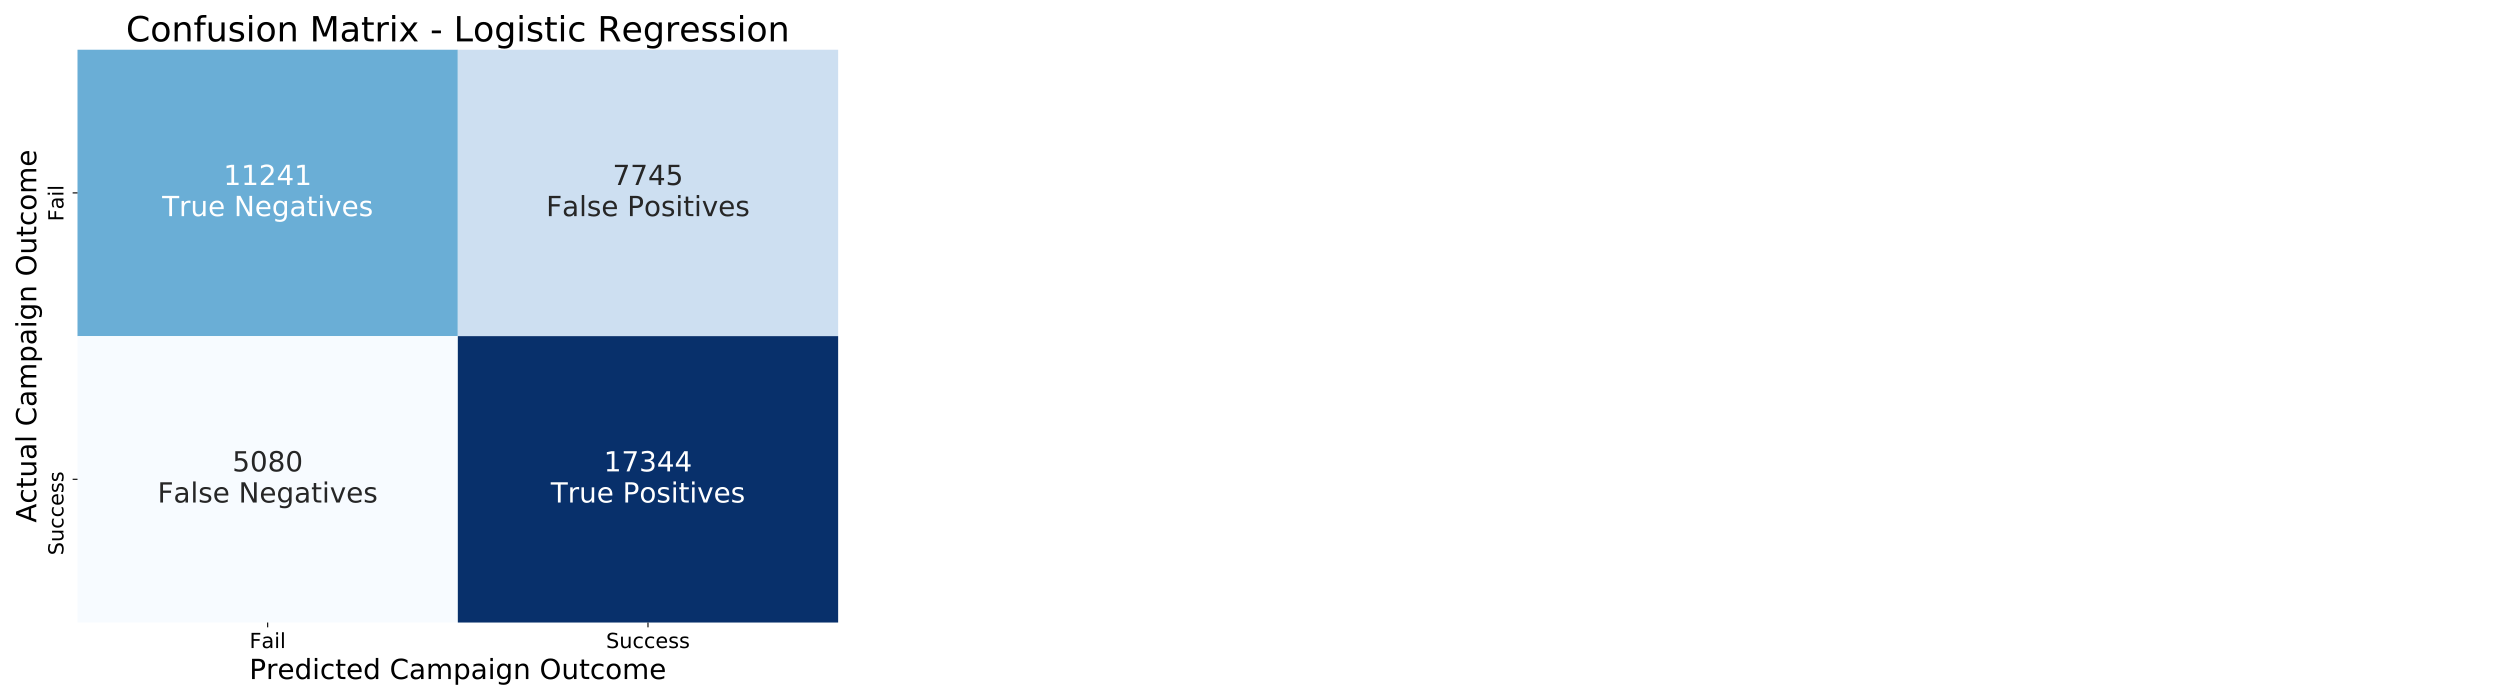
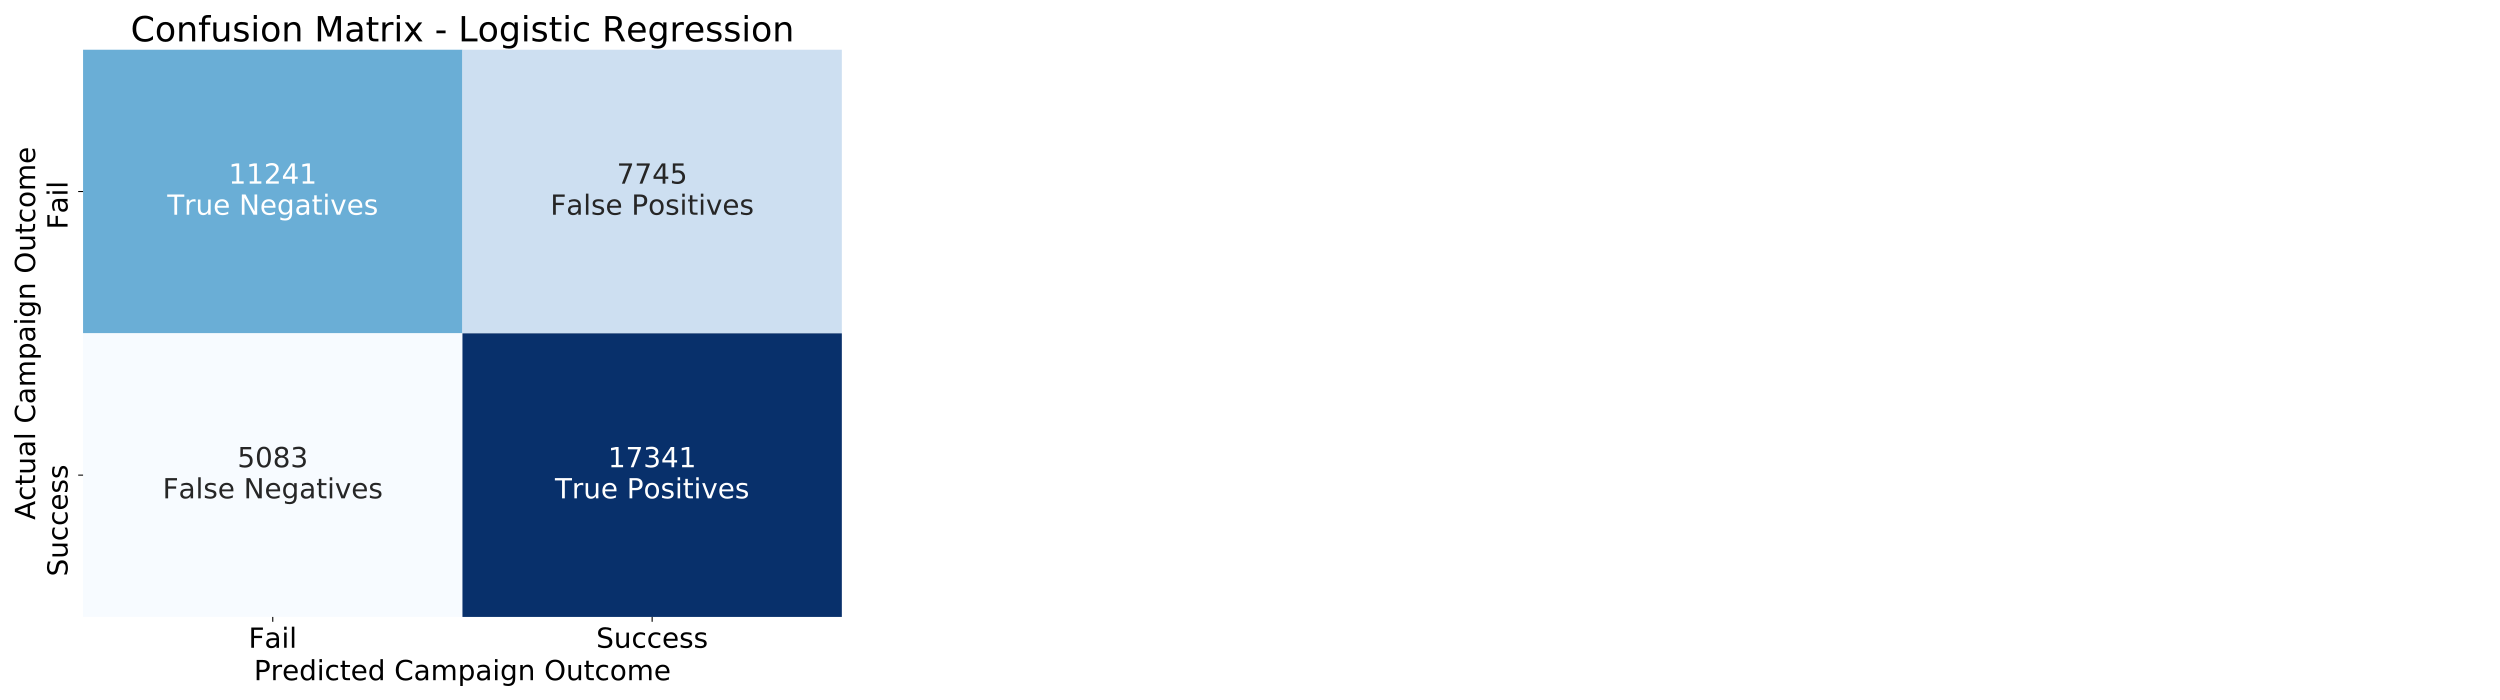
<svg xmlns="http://www.w3.org/2000/svg" xmlns:xlink="http://www.w3.org/1999/xlink" height="504pt" version="1.1" viewBox="0 0 1800 504" width="1800pt">
  <defs>
    <style type="text/css">
*{stroke-linecap:butt;stroke-linejoin:round;}
  </style>
  </defs>
  <g id="figure_1">
    <g id="patch_1">
      <path d="M 0 504  L 1800 504  L 1800 0  L 0 0  z " style="fill:#ffffff;" />
    </g>
    <g id="axes_1">
      <g id="patch_2">
-         <path d="M 55.8 448.2  L 603.462 448.2  L 603.462 35.8  L 55.8 35.8  z " style="fill:#ffffff;" />
+         <path d="M 59.8 444.2  L 606.128 444.2  L 606.128 35.8  L 59.8 35.8  z " style="fill:#ffffff;" />
      </g>
      <g id="QuadMesh_1">
-         <path clip-path="url(#paa4743d3a9)" d="M 55.8 35.8  L 329.631 35.8  L 329.631 242  L 55.8 242  L 55.8 35.8  " style="fill:#6aaed6;" />
-         <path clip-path="url(#paa4743d3a9)" d="M 329.631 35.8  L 603.462 35.8  L 603.462 242  L 329.631 242  L 329.631 35.8  " style="fill:#cddff1;" />
-         <path clip-path="url(#paa4743d3a9)" d="M 55.8 242  L 329.631 242  L 329.631 448.2  L 55.8 448.2  L 55.8 242  " style="fill:#f7fbff;" />
-         <path clip-path="url(#paa4743d3a9)" d="M 329.631 242  L 603.462 242  L 603.462 448.2  L 329.631 448.2  L 329.631 242  " style="fill:#08306b;" />
+         <path clip-path="url(#p03bdc6fda9)" d="M 59.8 35.8  L 332.964 35.8  L 332.964 240  L 59.8 240  L 59.8 35.8  " style="fill:#6aaed6;" />
+         <path clip-path="url(#p03bdc6fda9)" d="M 332.964 35.8  L 606.128 35.8  L 606.128 240  L 332.964 240  L 332.964 35.8  " style="fill:#cddff1;" />
+         <path clip-path="url(#p03bdc6fda9)" d="M 59.8 240  L 332.964 240  L 332.964 444.2  L 59.8 444.2  L 59.8 240  " style="fill:#f7fbff;" />
+         <path clip-path="url(#p03bdc6fda9)" d="M 332.964 240  L 606.128 240  L 606.128 444.2  L 332.964 444.2  L 332.964 240  " style="fill:#08306b;" />
      </g>
      <g id="matplotlib.axis_1">
        <g id="xtick_1">
          <g id="line2d_1">
            <defs>
-               <path d="M 0 0  L 0 3.5  " id="m7e8630fb32" style="stroke:#000000;stroke-width:0.8;" />
+               <path d="M 0 0  L 0 3.5  " id="mb98be9a6f4" style="stroke:#000000;stroke-width:0.8;" />
            </defs>
            <g>
-               <use style="stroke:#000000;stroke-width:0.8;" x="192.715" xlink:href="#m7e8630fb32" y="448.2" />
+               <use style="stroke:#000000;stroke-width:0.8;" x="196.382" xlink:href="#mb98be9a6f4" y="444.2" />
            </g>
          </g>
          <g id="text_1">
            <defs>
              <path d="M 9.812 72.906  L 51.703 72.906  L 51.703 64.594  L 19.672 64.594  L 19.672 43.109  L 48.578 43.109  L 48.578 34.812  L 19.672 34.812  L 19.672 0  L 9.812 0  z " id="DejaVuSans-70" />
              <path d="M 34.281 27.484  Q 23.391 27.484 19.188 25  Q 14.984 22.516 14.984 16.5  Q 14.984 11.719 18.141 8.906  Q 21.297 6.109 26.703 6.109  Q 34.188 6.109 38.703 11.406  Q 43.219 16.703 43.219 25.484  L 43.219 27.484  z M 52.203 31.203  L 52.203 0  L 43.219 0  L 43.219 8.297  Q 40.141 3.328 35.547 0.953  Q 30.953 -1.422 24.312 -1.422  Q 15.922 -1.422 10.953 3.297  Q 6 8.016 6 15.922  Q 6 25.141 12.172 29.828  Q 18.359 34.516 30.609 34.516  L 43.219 34.516  L 43.219 35.406  Q 43.219 41.609 39.141 45  Q 35.062 48.391 27.688 48.391  Q 23 48.391 18.547 47.266  Q 14.109 46.141 10.016 43.891  L 10.016 52.203  Q 14.938 54.109 19.578 55.047  Q 24.219 56 28.609 56  Q 40.484 56 46.344 49.844  Q 52.203 43.703 52.203 31.203  z " id="DejaVuSans-97" />
              <path d="M 9.422 54.688  L 18.406 54.688  L 18.406 0  L 9.422 0  z M 9.422 75.984  L 18.406 75.984  L 18.406 64.594  L 9.422 64.594  z " id="DejaVuSans-105" />
              <path d="M 9.422 75.984  L 18.406 75.984  L 18.406 0  L 9.422 0  z " id="DejaVuSans-108" />
            </defs>
-             <g transform="translate(179.649 466.5977)scale(0.15 -0.15)">
+             <g transform="translate(178.9602 466.3969)scale(0.2 -0.2)">
              <use xlink:href="#DejaVuSans-70" />
              <use x="57.379" xlink:href="#DejaVuSans-97" />
              <use x="118.658" xlink:href="#DejaVuSans-105" />
              <use x="146.441" xlink:href="#DejaVuSans-108" />
            </g>
          </g>
        </g>
        <g id="xtick_2">
          <g id="line2d_2">
            <g>
-               <use style="stroke:#000000;stroke-width:0.8;" x="466.546" xlink:href="#m7e8630fb32" y="448.2" />
+               <use style="stroke:#000000;stroke-width:0.8;" x="469.546" xlink:href="#mb98be9a6f4" y="444.2" />
            </g>
          </g>
          <g id="text_2">
            <defs>
              <path d="M 53.516 70.516  L 53.516 60.891  Q 47.906 63.578 42.922 64.891  Q 37.938 66.219 33.297 66.219  Q 25.25 66.219 20.875 63.094  Q 16.5 59.969 16.5 54.203  Q 16.5 49.359 19.406 46.891  Q 22.312 44.438 30.422 42.922  L 36.375 41.703  Q 47.406 39.594 52.656 34.297  Q 57.906 29 57.906 20.125  Q 57.906 9.516 50.797 4.047  Q 43.703 -1.422 29.984 -1.422  Q 24.812 -1.422 18.969 -0.25  Q 13.141 0.922 6.891 3.219  L 6.891 13.375  Q 12.891 10.016 18.656 8.297  Q 24.422 6.594 29.984 6.594  Q 38.422 6.594 43.016 9.906  Q 47.609 13.234 47.609 19.391  Q 47.609 24.75 44.312 27.781  Q 41.016 30.812 33.5 32.328  L 27.484 33.5  Q 16.453 35.688 11.516 40.375  Q 6.594 45.062 6.594 53.422  Q 6.594 63.094 13.406 68.656  Q 20.219 74.219 32.172 74.219  Q 37.312 74.219 42.625 73.281  Q 47.953 72.359 53.516 70.516  z " id="DejaVuSans-83" />
              <path d="M 8.5 21.578  L 8.5 54.688  L 17.484 54.688  L 17.484 21.922  Q 17.484 14.156 20.5 10.266  Q 23.531 6.391 29.594 6.391  Q 36.859 6.391 41.078 11.031  Q 45.312 15.672 45.312 23.688  L 45.312 54.688  L 54.297 54.688  L 54.297 0  L 45.312 0  L 45.312 8.406  Q 42.047 3.422 37.719 1  Q 33.406 -1.422 27.688 -1.422  Q 18.266 -1.422 13.375 4.438  Q 8.5 10.297 8.5 21.578  z M 31.109 56  z " id="DejaVuSans-117" />
              <path d="M 48.781 52.594  L 48.781 44.188  Q 44.969 46.297 41.141 47.344  Q 37.312 48.391 33.406 48.391  Q 24.656 48.391 19.812 42.844  Q 14.984 37.312 14.984 27.297  Q 14.984 17.281 19.812 11.734  Q 24.656 6.203 33.406 6.203  Q 37.312 6.203 41.141 7.25  Q 44.969 8.297 48.781 10.406  L 48.781 2.094  Q 45.016 0.344 40.984 -0.531  Q 36.969 -1.422 32.422 -1.422  Q 20.062 -1.422 12.781 6.344  Q 5.516 14.109 5.516 27.297  Q 5.516 40.672 12.859 48.328  Q 20.219 56 33.016 56  Q 37.156 56 41.109 55.141  Q 45.062 54.297 48.781 52.594  z " id="DejaVuSans-99" />
              <path d="M 56.203 29.594  L 56.203 25.203  L 14.891 25.203  Q 15.484 15.922 20.484 11.062  Q 25.484 6.203 34.422 6.203  Q 39.594 6.203 44.453 7.469  Q 49.312 8.734 54.109 11.281  L 54.109 2.781  Q 49.266 0.734 44.188 -0.344  Q 39.109 -1.422 33.891 -1.422  Q 20.797 -1.422 13.156 6.188  Q 5.516 13.812 5.516 26.812  Q 5.516 40.234 12.766 48.109  Q 20.016 56 32.328 56  Q 43.359 56 49.781 48.891  Q 56.203 41.797 56.203 29.594  z M 47.219 32.234  Q 47.125 39.594 43.094 43.984  Q 39.062 48.391 32.422 48.391  Q 24.906 48.391 20.391 44.141  Q 15.875 39.891 15.188 32.172  z " id="DejaVuSans-101" />
              <path d="M 44.281 53.078  L 44.281 44.578  Q 40.484 46.531 36.375 47.5  Q 32.281 48.484 27.875 48.484  Q 21.188 48.484 17.844 46.438  Q 14.5 44.391 14.5 40.281  Q 14.5 37.156 16.891 35.375  Q 19.281 33.594 26.516 31.984  L 29.594 31.297  Q 39.156 29.25 43.188 25.516  Q 47.219 21.781 47.219 15.094  Q 47.219 7.469 41.188 3.016  Q 35.156 -1.422 24.609 -1.422  Q 20.219 -1.422 15.453 -0.562  Q 10.688 0.297 5.422 2  L 5.422 11.281  Q 10.406 8.688 15.234 7.391  Q 20.062 6.109 24.812 6.109  Q 31.156 6.109 34.562 8.281  Q 37.984 10.453 37.984 14.406  Q 37.984 18.062 35.516 20.016  Q 33.062 21.969 24.703 23.781  L 21.578 24.516  Q 13.234 26.266 9.516 29.906  Q 5.812 33.547 5.812 39.891  Q 5.812 47.609 11.281 51.797  Q 16.75 56 26.812 56  Q 31.781 56 36.172 55.266  Q 40.578 54.547 44.281 53.078  z " id="DejaVuSans-115" />
            </defs>
-             <g transform="translate(436.3552 466.5977)scale(0.15 -0.15)">
+             <g transform="translate(429.2915 466.3969)scale(0.2 -0.2)">
              <use xlink:href="#DejaVuSans-83" />
              <use x="63.477" xlink:href="#DejaVuSans-117" />
              <use x="126.855" xlink:href="#DejaVuSans-99" />
              <use x="181.836" xlink:href="#DejaVuSans-99" />
              <use x="236.816" xlink:href="#DejaVuSans-101" />
              <use x="298.34" xlink:href="#DejaVuSans-115" />
              <use x="350.439" xlink:href="#DejaVuSans-115" />
            </g>
          </g>
        </g>
        <g id="text_3">
          <defs>
            <path d="M 19.672 64.797  L 19.672 37.406  L 32.078 37.406  Q 38.969 37.406 42.719 40.969  Q 46.484 44.531 46.484 51.125  Q 46.484 57.672 42.719 61.234  Q 38.969 64.797 32.078 64.797  z M 9.812 72.906  L 32.078 72.906  Q 44.344 72.906 50.609 67.359  Q 56.891 61.812 56.891 51.125  Q 56.891 40.328 50.609 34.812  Q 44.344 29.297 32.078 29.297  L 19.672 29.297  L 19.672 0  L 9.812 0  z " id="DejaVuSans-80" />
            <path d="M 41.109 46.297  Q 39.594 47.172 37.812 47.578  Q 36.031 48 33.891 48  Q 26.266 48 22.188 43.047  Q 18.109 38.094 18.109 28.812  L 18.109 0  L 9.078 0  L 9.078 54.688  L 18.109 54.688  L 18.109 46.188  Q 20.953 51.172 25.484 53.578  Q 30.031 56 36.531 56  Q 37.453 56 38.578 55.875  Q 39.703 55.766 41.062 55.516  z " id="DejaVuSans-114" />
            <path d="M 45.406 46.391  L 45.406 75.984  L 54.391 75.984  L 54.391 0  L 45.406 0  L 45.406 8.203  Q 42.578 3.328 38.25 0.953  Q 33.938 -1.422 27.875 -1.422  Q 17.969 -1.422 11.734 6.484  Q 5.516 14.406 5.516 27.297  Q 5.516 40.188 11.734 48.094  Q 17.969 56 27.875 56  Q 33.938 56 38.25 53.625  Q 42.578 51.266 45.406 46.391  z M 14.797 27.297  Q 14.797 17.391 18.875 11.75  Q 22.953 6.109 30.078 6.109  Q 37.203 6.109 41.297 11.75  Q 45.406 17.391 45.406 27.297  Q 45.406 37.203 41.297 42.844  Q 37.203 48.484 30.078 48.484  Q 22.953 48.484 18.875 42.844  Q 14.797 37.203 14.797 27.297  z " id="DejaVuSans-100" />
            <path d="M 18.312 70.219  L 18.312 54.688  L 36.812 54.688  L 36.812 47.703  L 18.312 47.703  L 18.312 18.016  Q 18.312 11.328 20.141 9.422  Q 21.969 7.516 27.594 7.516  L 36.812 7.516  L 36.812 0  L 27.594 0  Q 17.188 0 13.234 3.875  Q 9.281 7.766 9.281 18.016  L 9.281 47.703  L 2.688 47.703  L 2.688 54.688  L 9.281 54.688  L 9.281 70.219  z " id="DejaVuSans-116" />
            <path id="DejaVuSans-32" />
            <path d="M 64.406 67.281  L 64.406 56.891  Q 59.422 61.531 53.781 63.812  Q 48.141 66.109 41.797 66.109  Q 29.297 66.109 22.656 58.469  Q 16.016 50.828 16.016 36.375  Q 16.016 21.969 22.656 14.328  Q 29.297 6.688 41.797 6.688  Q 48.141 6.688 53.781 8.984  Q 59.422 11.281 64.406 15.922  L 64.406 5.609  Q 59.234 2.094 53.438 0.328  Q 47.656 -1.422 41.219 -1.422  Q 24.656 -1.422 15.125 8.703  Q 5.609 18.844 5.609 36.375  Q 5.609 53.953 15.125 64.078  Q 24.656 74.219 41.219 74.219  Q 47.75 74.219 53.531 72.484  Q 59.328 70.75 64.406 67.281  z " id="DejaVuSans-67" />
            <path d="M 52 44.188  Q 55.375 50.25 60.062 53.125  Q 64.75 56 71.094 56  Q 79.641 56 84.281 50.016  Q 88.922 44.047 88.922 33.016  L 88.922 0  L 79.891 0  L 79.891 32.719  Q 79.891 40.578 77.094 44.375  Q 74.312 48.188 68.609 48.188  Q 61.625 48.188 57.562 43.547  Q 53.516 38.922 53.516 30.906  L 53.516 0  L 44.484 0  L 44.484 32.719  Q 44.484 40.625 41.703 44.406  Q 38.922 48.188 33.109 48.188  Q 26.219 48.188 22.156 43.531  Q 18.109 38.875 18.109 30.906  L 18.109 0  L 9.078 0  L 9.078 54.688  L 18.109 54.688  L 18.109 46.188  Q 21.188 51.219 25.484 53.609  Q 29.781 56 35.688 56  Q 41.656 56 45.828 52.969  Q 50 49.953 52 44.188  z " id="DejaVuSans-109" />
            <path d="M 18.109 8.203  L 18.109 -20.797  L 9.078 -20.797  L 9.078 54.688  L 18.109 54.688  L 18.109 46.391  Q 20.953 51.266 25.266 53.625  Q 29.594 56 35.594 56  Q 45.562 56 51.781 48.094  Q 58.016 40.188 58.016 27.297  Q 58.016 14.406 51.781 6.484  Q 45.562 -1.422 35.594 -1.422  Q 29.594 -1.422 25.266 0.953  Q 20.953 3.328 18.109 8.203  z M 48.688 27.297  Q 48.688 37.203 44.609 42.844  Q 40.531 48.484 33.406 48.484  Q 26.266 48.484 22.188 42.844  Q 18.109 37.203 18.109 27.297  Q 18.109 17.391 22.188 11.75  Q 26.266 6.109 33.406 6.109  Q 40.531 6.109 44.609 11.75  Q 48.688 17.391 48.688 27.297  z " id="DejaVuSans-112" />
            <path d="M 45.406 27.984  Q 45.406 37.75 41.375 43.109  Q 37.359 48.484 30.078 48.484  Q 22.859 48.484 18.828 43.109  Q 14.797 37.75 14.797 27.984  Q 14.797 18.266 18.828 12.891  Q 22.859 7.516 30.078 7.516  Q 37.359 7.516 41.375 12.891  Q 45.406 18.266 45.406 27.984  z M 54.391 6.781  Q 54.391 -7.172 48.188 -13.984  Q 42 -20.797 29.203 -20.797  Q 24.469 -20.797 20.266 -20.094  Q 16.062 -19.391 12.109 -17.922  L 12.109 -9.188  Q 16.062 -11.328 19.922 -12.344  Q 23.781 -13.375 27.781 -13.375  Q 36.625 -13.375 41.016 -8.766  Q 45.406 -4.156 45.406 5.172  L 45.406 9.625  Q 42.625 4.781 38.281 2.391  Q 33.938 0 27.875 0  Q 17.828 0 11.672 7.656  Q 5.516 15.328 5.516 27.984  Q 5.516 40.672 11.672 48.328  Q 17.828 56 27.875 56  Q 33.938 56 38.281 53.609  Q 42.625 51.219 45.406 46.391  L 45.406 54.688  L 54.391 54.688  z " id="DejaVuSans-103" />
            <path d="M 54.891 33.016  L 54.891 0  L 45.906 0  L 45.906 32.719  Q 45.906 40.484 42.875 44.328  Q 39.844 48.188 33.797 48.188  Q 26.516 48.188 22.312 43.547  Q 18.109 38.922 18.109 30.906  L 18.109 0  L 9.078 0  L 9.078 54.688  L 18.109 54.688  L 18.109 46.188  Q 21.344 51.125 25.703 53.562  Q 30.078 56 35.797 56  Q 45.219 56 50.047 50.172  Q 54.891 44.344 54.891 33.016  z " id="DejaVuSans-110" />
            <path d="M 39.406 66.219  Q 28.656 66.219 22.328 58.203  Q 16.016 50.203 16.016 36.375  Q 16.016 22.609 22.328 14.594  Q 28.656 6.594 39.406 6.594  Q 50.141 6.594 56.422 14.594  Q 62.703 22.609 62.703 36.375  Q 62.703 50.203 56.422 58.203  Q 50.141 66.219 39.406 66.219  z M 39.406 74.219  Q 54.734 74.219 63.906 63.938  Q 73.094 53.656 73.094 36.375  Q 73.094 19.141 63.906 8.859  Q 54.734 -1.422 39.406 -1.422  Q 24.031 -1.422 14.812 8.828  Q 5.609 19.094 5.609 36.375  Q 5.609 53.656 14.812 63.938  Q 24.031 74.219 39.406 74.219  z " id="DejaVuSans-79" />
            <path d="M 30.609 48.391  Q 23.391 48.391 19.188 42.75  Q 14.984 37.109 14.984 27.297  Q 14.984 17.484 19.156 11.844  Q 23.344 6.203 30.609 6.203  Q 37.797 6.203 41.984 11.859  Q 46.188 17.531 46.188 27.297  Q 46.188 37.016 41.984 42.703  Q 37.797 48.391 30.609 48.391  z M 30.609 56  Q 42.328 56 49.016 48.375  Q 55.719 40.766 55.719 27.297  Q 55.719 13.875 49.016 6.219  Q 42.328 -1.422 30.609 -1.422  Q 18.844 -1.422 12.172 6.219  Q 5.516 13.875 5.516 27.297  Q 5.516 40.766 12.172 48.375  Q 18.844 56 30.609 56  z " id="DejaVuSans-111" />
          </defs>
-           <g transform="translate(179.5058 488.9141)scale(0.2 -0.2)">
+           <g transform="translate(182.8391 489.7531)scale(0.2 -0.2)">
            <use xlink:href="#DejaVuSans-80" />
            <use x="60.287" xlink:href="#DejaVuSans-114" />
            <use x="101.369" xlink:href="#DejaVuSans-101" />
            <use x="162.893" xlink:href="#DejaVuSans-100" />
            <use x="226.369" xlink:href="#DejaVuSans-105" />
            <use x="254.152" xlink:href="#DejaVuSans-99" />
            <use x="309.133" xlink:href="#DejaVuSans-116" />
            <use x="348.342" xlink:href="#DejaVuSans-101" />
            <use x="409.865" xlink:href="#DejaVuSans-100" />
            <use x="473.342" xlink:href="#DejaVuSans-32" />
            <use x="505.129" xlink:href="#DejaVuSans-67" />
            <use x="574.953" xlink:href="#DejaVuSans-97" />
            <use x="636.232" xlink:href="#DejaVuSans-109" />
            <use x="733.645" xlink:href="#DejaVuSans-112" />
            <use x="797.121" xlink:href="#DejaVuSans-97" />
            <use x="858.4" xlink:href="#DejaVuSans-105" />
            <use x="886.184" xlink:href="#DejaVuSans-103" />
            <use x="949.66" xlink:href="#DejaVuSans-110" />
            <use x="1013.039" xlink:href="#DejaVuSans-32" />
            <use x="1044.826" xlink:href="#DejaVuSans-79" />
            <use x="1123.537" xlink:href="#DejaVuSans-117" />
            <use x="1186.916" xlink:href="#DejaVuSans-116" />
            <use x="1226.125" xlink:href="#DejaVuSans-99" />
            <use x="1281.105" xlink:href="#DejaVuSans-111" />
            <use x="1342.287" xlink:href="#DejaVuSans-109" />
            <use x="1439.699" xlink:href="#DejaVuSans-101" />
          </g>
        </g>
      </g>
      <g id="matplotlib.axis_2">
        <g id="ytick_1">
          <g id="line2d_3">
            <defs>
-               <path d="M 0 0  L -3.5 0  " id="m75cf25db77" style="stroke:#000000;stroke-width:0.8;" />
+               <path d="M 0 0  L -3.5 0  " id="m1fb642251b" style="stroke:#000000;stroke-width:0.8;" />
            </defs>
            <g>
-               <use style="stroke:#000000;stroke-width:0.8;" x="55.8" xlink:href="#m75cf25db77" y="138.9" />
+               <use style="stroke:#000000;stroke-width:0.8;" x="59.8" xlink:href="#m1fb642251b" y="137.9" />
            </g>
          </g>
          <g id="text_4">
-             <g transform="translate(45.68047 159.334)rotate(-90)scale(0.15 -0.15)">
+             <g transform="translate(48.64062 165.1453)rotate(-90)scale(0.2 -0.2)">
              <use xlink:href="#DejaVuSans-70" />
              <use x="57.379" xlink:href="#DejaVuSans-97" />
              <use x="118.658" xlink:href="#DejaVuSans-105" />
              <use x="146.441" xlink:href="#DejaVuSans-108" />
            </g>
          </g>
        </g>
        <g id="ytick_2">
          <g id="line2d_4">
            <g>
-               <use style="stroke:#000000;stroke-width:0.8;" x="55.8" xlink:href="#m75cf25db77" y="345.1" />
+               <use style="stroke:#000000;stroke-width:0.8;" x="59.8" xlink:href="#m1fb642251b" y="342.1" />
            </g>
          </g>
          <g id="text_5">
-             <g transform="translate(45.68047 399.7832)rotate(-90)scale(0.15 -0.15)">
+             <g transform="translate(48.64062 415.0109)rotate(-90)scale(0.2 -0.2)">
              <use xlink:href="#DejaVuSans-83" />
              <use x="63.477" xlink:href="#DejaVuSans-117" />
              <use x="126.855" xlink:href="#DejaVuSans-99" />
              <use x="181.836" xlink:href="#DejaVuSans-99" />
              <use x="236.816" xlink:href="#DejaVuSans-101" />
              <use x="298.34" xlink:href="#DejaVuSans-115" />
              <use x="350.439" xlink:href="#DejaVuSans-115" />
            </g>
          </g>
        </g>
        <g id="text_6">
          <defs>
            <path d="M 34.188 63.188  L 20.797 26.906  L 47.609 26.906  z M 28.609 72.906  L 39.797 72.906  L 67.578 0  L 57.328 0  L 50.688 18.703  L 17.828 18.703  L 11.188 0  L 0.781 0  z " id="DejaVuSans-65" />
          </defs>
-           <g transform="translate(26.12344 376.2906)rotate(-90)scale(0.2 -0.2)">
+           <g transform="translate(25.28438 374.2906)rotate(-90)scale(0.2 -0.2)">
            <use xlink:href="#DejaVuSans-65" />
            <use x="68.393" xlink:href="#DejaVuSans-99" />
            <use x="123.373" xlink:href="#DejaVuSans-116" />
            <use x="162.582" xlink:href="#DejaVuSans-117" />
            <use x="225.961" xlink:href="#DejaVuSans-97" />
            <use x="287.24" xlink:href="#DejaVuSans-108" />
            <use x="315.023" xlink:href="#DejaVuSans-32" />
            <use x="346.811" xlink:href="#DejaVuSans-67" />
            <use x="416.635" xlink:href="#DejaVuSans-97" />
            <use x="477.914" xlink:href="#DejaVuSans-109" />
            <use x="575.326" xlink:href="#DejaVuSans-112" />
            <use x="638.803" xlink:href="#DejaVuSans-97" />
            <use x="700.082" xlink:href="#DejaVuSans-105" />
            <use x="727.865" xlink:href="#DejaVuSans-103" />
            <use x="791.342" xlink:href="#DejaVuSans-110" />
            <use x="854.721" xlink:href="#DejaVuSans-32" />
            <use x="886.508" xlink:href="#DejaVuSans-79" />
            <use x="965.219" xlink:href="#DejaVuSans-117" />
            <use x="1028.598" xlink:href="#DejaVuSans-116" />
            <use x="1067.807" xlink:href="#DejaVuSans-99" />
            <use x="1122.787" xlink:href="#DejaVuSans-111" />
            <use x="1183.969" xlink:href="#DejaVuSans-109" />
            <use x="1281.381" xlink:href="#DejaVuSans-101" />
          </g>
        </g>
      </g>
      <g id="text_7">
        <defs>
          <path d="M 12.406 8.297  L 28.516 8.297  L 28.516 63.922  L 10.984 60.406  L 10.984 69.391  L 28.422 72.906  L 38.281 72.906  L 38.281 8.297  L 54.391 8.297  L 54.391 0  L 12.406 0  z " id="DejaVuSans-49" />
          <path d="M 19.188 8.297  L 53.609 8.297  L 53.609 0  L 7.328 0  L 7.328 8.297  Q 12.938 14.109 22.625 23.891  Q 32.328 33.688 34.812 36.531  Q 39.547 41.844 41.422 45.531  Q 43.312 49.219 43.312 52.781  Q 43.312 58.594 39.234 62.25  Q 35.156 65.922 28.609 65.922  Q 23.969 65.922 18.812 64.312  Q 13.672 62.703 7.812 59.422  L 7.812 69.391  Q 13.766 71.781 18.938 73  Q 24.125 74.219 28.422 74.219  Q 39.75 74.219 46.484 68.547  Q 53.219 62.891 53.219 53.422  Q 53.219 48.922 51.531 44.891  Q 49.859 40.875 45.406 35.406  Q 44.188 33.984 37.641 27.219  Q 31.109 20.453 19.188 8.297  z " id="DejaVuSans-50" />
          <path d="M 37.797 64.312  L 12.891 25.391  L 37.797 25.391  z M 35.203 72.906  L 47.609 72.906  L 47.609 25.391  L 58.016 25.391  L 58.016 17.188  L 47.609 17.188  L 47.609 0  L 37.797 0  L 37.797 17.188  L 4.891 17.188  L 4.891 26.703  z " id="DejaVuSans-52" />
        </defs>
-         <g style="fill:#ffffff;" transform="translate(160.9029 133.2209)scale(0.2 -0.2)">
+         <g style="fill:#ffffff;" transform="translate(164.5696 132.2209)scale(0.2 -0.2)">
          <use xlink:href="#DejaVuSans-49" />
          <use x="63.623" xlink:href="#DejaVuSans-49" />
          <use x="127.246" xlink:href="#DejaVuSans-50" />
          <use x="190.869" xlink:href="#DejaVuSans-52" />
          <use x="254.492" xlink:href="#DejaVuSans-49" />
        </g>
        <defs>
          <path d="M -0.297 72.906  L 61.375 72.906  L 61.375 64.594  L 35.5 64.594  L 35.5 0  L 25.594 0  L 25.594 64.594  L -0.297 64.594  z " id="DejaVuSans-84" />
          <path d="M 9.812 72.906  L 23.094 72.906  L 55.422 11.922  L 55.422 72.906  L 64.984 72.906  L 64.984 0  L 51.703 0  L 19.391 60.984  L 19.391 0  L 9.812 0  z " id="DejaVuSans-78" />
          <path d="M 2.984 54.688  L 12.5 54.688  L 29.594 8.797  L 46.688 54.688  L 56.203 54.688  L 35.688 0  L 23.484 0  z " id="DejaVuSans-118" />
        </defs>
-         <g style="fill:#ffffff;" transform="translate(116.7591 155.6166)scale(0.2 -0.2)">
+         <g style="fill:#ffffff;" transform="translate(120.4258 154.6166)scale(0.2 -0.2)">
          <use xlink:href="#DejaVuSans-84" />
          <use x="60.865" xlink:href="#DejaVuSans-114" />
          <use x="101.979" xlink:href="#DejaVuSans-117" />
          <use x="165.357" xlink:href="#DejaVuSans-101" />
          <use x="226.881" xlink:href="#DejaVuSans-32" />
          <use x="258.668" xlink:href="#DejaVuSans-78" />
          <use x="333.473" xlink:href="#DejaVuSans-101" />
          <use x="394.996" xlink:href="#DejaVuSans-103" />
          <use x="458.473" xlink:href="#DejaVuSans-97" />
          <use x="519.752" xlink:href="#DejaVuSans-116" />
          <use x="558.961" xlink:href="#DejaVuSans-105" />
          <use x="586.744" xlink:href="#DejaVuSans-118" />
          <use x="645.924" xlink:href="#DejaVuSans-101" />
          <use x="707.447" xlink:href="#DejaVuSans-115" />
        </g>
      </g>
      <g id="text_8">
        <defs>
          <path d="M 8.203 72.906  L 55.078 72.906  L 55.078 68.703  L 28.609 0  L 18.312 0  L 43.219 64.594  L 8.203 64.594  z " id="DejaVuSans-55" />
          <path d="M 10.797 72.906  L 49.516 72.906  L 49.516 64.594  L 19.828 64.594  L 19.828 46.734  Q 21.969 47.469 24.109 47.828  Q 26.266 48.188 28.422 48.188  Q 40.625 48.188 47.75 41.5  Q 54.891 34.812 54.891 23.391  Q 54.891 11.625 47.562 5.094  Q 40.234 -1.422 26.906 -1.422  Q 22.312 -1.422 17.547 -0.641  Q 12.797 0.141 7.719 1.703  L 7.719 11.625  Q 12.109 9.234 16.797 8.062  Q 21.484 6.891 26.703 6.891  Q 35.156 6.891 40.078 11.328  Q 45.016 15.766 45.016 23.391  Q 45.016 31 40.078 35.438  Q 35.156 39.891 26.703 39.891  Q 22.75 39.891 18.812 39.016  Q 14.891 38.141 10.797 36.281  z " id="DejaVuSans-53" />
        </defs>
-         <g style="fill:#262626;" transform="translate(441.0962 133.2209)scale(0.2 -0.2)">
+         <g style="fill:#262626;" transform="translate(444.0962 132.2209)scale(0.2 -0.2)">
          <use xlink:href="#DejaVuSans-55" />
          <use x="63.623" xlink:href="#DejaVuSans-55" />
          <use x="127.246" xlink:href="#DejaVuSans-52" />
          <use x="190.869" xlink:href="#DejaVuSans-53" />
        </g>
-         <g style="fill:#262626;" transform="translate(393.2509 155.6166)scale(0.2 -0.2)">
+         <g style="fill:#262626;" transform="translate(396.2509 154.6166)scale(0.2 -0.2)">
          <use xlink:href="#DejaVuSans-70" />
          <use x="57.379" xlink:href="#DejaVuSans-97" />
          <use x="118.658" xlink:href="#DejaVuSans-108" />
          <use x="146.441" xlink:href="#DejaVuSans-115" />
          <use x="198.541" xlink:href="#DejaVuSans-101" />
          <use x="260.064" xlink:href="#DejaVuSans-32" />
          <use x="291.852" xlink:href="#DejaVuSans-80" />
          <use x="352.107" xlink:href="#DejaVuSans-111" />
          <use x="413.289" xlink:href="#DejaVuSans-115" />
          <use x="465.389" xlink:href="#DejaVuSans-105" />
          <use x="493.172" xlink:href="#DejaVuSans-116" />
          <use x="532.381" xlink:href="#DejaVuSans-105" />
          <use x="560.164" xlink:href="#DejaVuSans-118" />
          <use x="619.344" xlink:href="#DejaVuSans-101" />
          <use x="680.867" xlink:href="#DejaVuSans-115" />
        </g>
      </g>
      <g id="text_9">
        <defs>
          <path d="M 31.781 66.406  Q 24.172 66.406 20.328 58.906  Q 16.5 51.422 16.5 36.375  Q 16.5 21.391 20.328 13.891  Q 24.172 6.391 31.781 6.391  Q 39.453 6.391 43.281 13.891  Q 47.125 21.391 47.125 36.375  Q 47.125 51.422 43.281 58.906  Q 39.453 66.406 31.781 66.406  z M 31.781 74.219  Q 44.047 74.219 50.516 64.516  Q 56.984 54.828 56.984 36.375  Q 56.984 17.969 50.516 8.266  Q 44.047 -1.422 31.781 -1.422  Q 19.531 -1.422 13.062 8.266  Q 6.594 17.969 6.594 36.375  Q 6.594 54.828 13.062 64.516  Q 19.531 74.219 31.781 74.219  z " id="DejaVuSans-48" />
          <path d="M 31.781 34.625  Q 24.75 34.625 20.719 30.859  Q 16.703 27.094 16.703 20.516  Q 16.703 13.922 20.719 10.156  Q 24.75 6.391 31.781 6.391  Q 38.812 6.391 42.859 10.172  Q 46.922 13.969 46.922 20.516  Q 46.922 27.094 42.891 30.859  Q 38.875 34.625 31.781 34.625  z M 21.922 38.812  Q 15.578 40.375 12.031 44.719  Q 8.5 49.078 8.5 55.328  Q 8.5 64.062 14.719 69.141  Q 20.953 74.219 31.781 74.219  Q 42.672 74.219 48.875 69.141  Q 55.078 64.062 55.078 55.328  Q 55.078 49.078 51.531 44.719  Q 48 40.375 41.703 38.812  Q 48.828 37.156 52.797 32.312  Q 56.781 27.484 56.781 20.516  Q 56.781 9.906 50.312 4.234  Q 43.844 -1.422 31.781 -1.422  Q 19.734 -1.422 13.25 4.234  Q 6.781 9.906 6.781 20.516  Q 6.781 27.484 10.781 32.312  Q 14.797 37.156 21.922 38.812  z M 18.312 54.391  Q 18.312 48.734 21.844 45.562  Q 25.391 42.391 31.781 42.391  Q 38.141 42.391 41.719 45.562  Q 45.312 48.734 45.312 54.391  Q 45.312 60.062 41.719 63.234  Q 38.141 66.406 31.781 66.406  Q 25.391 66.406 21.844 63.234  Q 18.312 60.062 18.312 54.391  z " id="DejaVuSans-56" />
-         </defs>
-         <g style="fill:#262626;" transform="translate(167.2654 339.4209)scale(0.2 -0.2)">
+           <path d="M 40.578 39.312  Q 47.656 37.797 51.625 33  Q 55.609 28.219 55.609 21.188  Q 55.609 10.406 48.188 4.484  Q 40.766 -1.422 27.094 -1.422  Q 22.516 -1.422 17.656 -0.516  Q 12.797 0.391 7.625 2.203  L 7.625 11.719  Q 11.719 9.328 16.594 8.109  Q 21.484 6.891 26.812 6.891  Q 36.078 6.891 40.938 10.547  Q 45.797 14.203 45.797 21.188  Q 45.797 27.641 41.281 31.266  Q 36.766 34.906 28.719 34.906  L 20.219 34.906  L 20.219 43.016  L 29.109 43.016  Q 36.375 43.016 40.234 45.922  Q 44.094 48.828 44.094 54.297  Q 44.094 59.906 40.109 62.906  Q 36.141 65.922 28.719 65.922  Q 24.656 65.922 20.016 65.031  Q 15.375 64.156 9.812 62.312  L 9.812 71.094  Q 15.438 72.656 20.344 73.438  Q 25.25 74.219 29.594 74.219  Q 40.828 74.219 47.359 69.109  Q 53.906 64.016 53.906 55.328  Q 53.906 49.266 50.438 45.094  Q 46.969 40.922 40.578 39.312  z " id="DejaVuSans-51" />
+         </defs>
+         <g style="fill:#262626;" transform="translate(170.9321 336.4209)scale(0.2 -0.2)">
          <use xlink:href="#DejaVuSans-53" />
          <use x="63.623" xlink:href="#DejaVuSans-48" />
          <use x="127.246" xlink:href="#DejaVuSans-56" />
-           <use x="190.869" xlink:href="#DejaVuSans-48" />
-         </g>
-         <g style="fill:#262626;" transform="translate(113.4404 361.8166)scale(0.2 -0.2)">
+           <use x="190.869" xlink:href="#DejaVuSans-51" />
+         </g>
+         <g style="fill:#262626;" transform="translate(117.1071 358.8166)scale(0.2 -0.2)">
          <use xlink:href="#DejaVuSans-70" />
          <use x="57.379" xlink:href="#DejaVuSans-97" />
          <use x="118.658" xlink:href="#DejaVuSans-108" />
          <use x="146.441" xlink:href="#DejaVuSans-115" />
          <use x="198.541" xlink:href="#DejaVuSans-101" />
          <use x="260.064" xlink:href="#DejaVuSans-32" />
          <use x="291.852" xlink:href="#DejaVuSans-78" />
          <use x="366.656" xlink:href="#DejaVuSans-101" />
          <use x="428.18" xlink:href="#DejaVuSans-103" />
          <use x="491.656" xlink:href="#DejaVuSans-97" />
          <use x="552.936" xlink:href="#DejaVuSans-116" />
          <use x="592.145" xlink:href="#DejaVuSans-105" />
          <use x="619.928" xlink:href="#DejaVuSans-118" />
          <use x="679.107" xlink:href="#DejaVuSans-101" />
          <use x="740.631" xlink:href="#DejaVuSans-115" />
        </g>
      </g>
      <g id="text_10">
-         <defs>
-           <path d="M 40.578 39.312  Q 47.656 37.797 51.625 33  Q 55.609 28.219 55.609 21.188  Q 55.609 10.406 48.188 4.484  Q 40.766 -1.422 27.094 -1.422  Q 22.516 -1.422 17.656 -0.516  Q 12.797 0.391 7.625 2.203  L 7.625 11.719  Q 11.719 9.328 16.594 8.109  Q 21.484 6.891 26.812 6.891  Q 36.078 6.891 40.938 10.547  Q 45.797 14.203 45.797 21.188  Q 45.797 27.641 41.281 31.266  Q 36.766 34.906 28.719 34.906  L 20.219 34.906  L 20.219 43.016  L 29.109 43.016  Q 36.375 43.016 40.234 45.922  Q 44.094 48.828 44.094 54.297  Q 44.094 59.906 40.109 62.906  Q 36.141 65.922 28.719 65.922  Q 24.656 65.922 20.016 65.031  Q 15.375 64.156 9.812 62.312  L 9.812 71.094  Q 15.438 72.656 20.344 73.438  Q 25.25 74.219 29.594 74.219  Q 40.828 74.219 47.359 69.109  Q 53.906 64.016 53.906 55.328  Q 53.906 49.266 50.438 45.094  Q 46.969 40.922 40.578 39.312  z " id="DejaVuSans-51" />
-         </defs>
-         <g style="fill:#ffffff;" transform="translate(434.7337 339.4209)scale(0.2 -0.2)">
+         <g style="fill:#ffffff;" transform="translate(437.7337 336.4209)scale(0.2 -0.2)">
          <use xlink:href="#DejaVuSans-49" />
          <use x="63.623" xlink:href="#DejaVuSans-55" />
          <use x="127.246" xlink:href="#DejaVuSans-51" />
          <use x="190.869" xlink:href="#DejaVuSans-52" />
-           <use x="254.492" xlink:href="#DejaVuSans-52" />
-         </g>
-         <g style="fill:#ffffff;" transform="translate(396.5696 361.8166)scale(0.2 -0.2)">
+           <use x="254.492" xlink:href="#DejaVuSans-49" />
+         </g>
+         <g style="fill:#ffffff;" transform="translate(399.5696 358.8166)scale(0.2 -0.2)">
          <use xlink:href="#DejaVuSans-84" />
          <use x="60.865" xlink:href="#DejaVuSans-114" />
          <use x="101.979" xlink:href="#DejaVuSans-117" />
          <use x="165.357" xlink:href="#DejaVuSans-101" />
          <use x="226.881" xlink:href="#DejaVuSans-32" />
          <use x="258.668" xlink:href="#DejaVuSans-80" />
          <use x="318.924" xlink:href="#DejaVuSans-111" />
          <use x="380.105" xlink:href="#DejaVuSans-115" />
          <use x="432.205" xlink:href="#DejaVuSans-105" />
          <use x="459.988" xlink:href="#DejaVuSans-116" />
          <use x="499.197" xlink:href="#DejaVuSans-105" />
          <use x="526.98" xlink:href="#DejaVuSans-118" />
          <use x="586.16" xlink:href="#DejaVuSans-101" />
          <use x="647.684" xlink:href="#DejaVuSans-115" />
        </g>
      </g>
      <g id="text_11">
        <defs>
          <path d="M 37.109 75.984  L 37.109 68.5  L 28.516 68.5  Q 23.688 68.5 21.797 66.547  Q 19.922 64.594 19.922 59.516  L 19.922 54.688  L 34.719 54.688  L 34.719 47.703  L 19.922 47.703  L 19.922 0  L 10.891 0  L 10.891 47.703  L 2.297 47.703  L 2.297 54.688  L 10.891 54.688  L 10.891 58.5  Q 10.891 67.625 15.141 71.797  Q 19.391 75.984 28.609 75.984  z " id="DejaVuSans-102" />
          <path d="M 9.812 72.906  L 24.516 72.906  L 43.109 23.297  L 61.812 72.906  L 76.516 72.906  L 76.516 0  L 66.891 0  L 66.891 64.016  L 48.094 14.016  L 38.188 14.016  L 19.391 64.016  L 19.391 0  L 9.812 0  z " id="DejaVuSans-77" />
          <path d="M 54.891 54.688  L 35.109 28.078  L 55.906 0  L 45.312 0  L 29.391 21.484  L 13.484 0  L 2.875 0  L 24.125 28.609  L 4.688 54.688  L 15.281 54.688  L 29.781 35.203  L 44.281 54.688  z " id="DejaVuSans-120" />
          <path d="M 4.891 31.391  L 31.203 31.391  L 31.203 23.391  L 4.891 23.391  z " id="DejaVuSans-45" />
          <path d="M 9.812 72.906  L 19.672 72.906  L 19.672 8.297  L 55.172 8.297  L 55.172 0  L 9.812 0  z " id="DejaVuSans-76" />
          <path d="M 44.391 34.188  Q 47.562 33.109 50.562 29.594  Q 53.562 26.078 56.594 19.922  L 66.609 0  L 56 0  L 46.688 18.703  Q 43.062 26.031 39.672 28.422  Q 36.281 30.812 30.422 30.812  L 19.672 30.812  L 19.672 0  L 9.812 0  L 9.812 72.906  L 32.078 72.906  Q 44.578 72.906 50.734 67.672  Q 56.891 62.453 56.891 51.906  Q 56.891 45.016 53.688 40.469  Q 50.484 35.938 44.391 34.188  z M 19.672 64.797  L 19.672 38.922  L 32.078 38.922  Q 39.203 38.922 42.844 42.219  Q 46.484 45.516 46.484 51.906  Q 46.484 58.297 42.844 61.547  Q 39.203 64.797 32.078 64.797  z " id="DejaVuSans-82" />
        </defs>
-         <g transform="translate(90.72454 29.8)scale(0.25 -0.25)">
+         <g transform="translate(94.05787 29.8)scale(0.25 -0.25)">
          <use xlink:href="#DejaVuSans-67" />
          <use x="69.824" xlink:href="#DejaVuSans-111" />
          <use x="131.006" xlink:href="#DejaVuSans-110" />
          <use x="194.385" xlink:href="#DejaVuSans-102" />
          <use x="229.59" xlink:href="#DejaVuSans-117" />
          <use x="292.969" xlink:href="#DejaVuSans-115" />
          <use x="345.068" xlink:href="#DejaVuSans-105" />
          <use x="372.852" xlink:href="#DejaVuSans-111" />
          <use x="434.033" xlink:href="#DejaVuSans-110" />
          <use x="497.412" xlink:href="#DejaVuSans-32" />
          <use x="529.199" xlink:href="#DejaVuSans-77" />
          <use x="615.479" xlink:href="#DejaVuSans-97" />
          <use x="676.758" xlink:href="#DejaVuSans-116" />
          <use x="715.967" xlink:href="#DejaVuSans-114" />
          <use x="757.08" xlink:href="#DejaVuSans-105" />
          <use x="784.863" xlink:href="#DejaVuSans-120" />
          <use x="844.043" xlink:href="#DejaVuSans-32" />
          <use x="875.83" xlink:href="#DejaVuSans-45" />
          <use x="911.914" xlink:href="#DejaVuSans-32" />
          <use x="943.701" xlink:href="#DejaVuSans-76" />
          <use x="999.398" xlink:href="#DejaVuSans-111" />
          <use x="1060.58" xlink:href="#DejaVuSans-103" />
          <use x="1124.057" xlink:href="#DejaVuSans-105" />
          <use x="1151.84" xlink:href="#DejaVuSans-115" />
          <use x="1203.939" xlink:href="#DejaVuSans-116" />
          <use x="1243.148" xlink:href="#DejaVuSans-105" />
          <use x="1270.932" xlink:href="#DejaVuSans-99" />
          <use x="1325.912" xlink:href="#DejaVuSans-32" />
          <use x="1357.699" xlink:href="#DejaVuSans-82" />
          <use x="1427.119" xlink:href="#DejaVuSans-101" />
          <use x="1488.643" xlink:href="#DejaVuSans-103" />
          <use x="1552.119" xlink:href="#DejaVuSans-114" />
          <use x="1593.201" xlink:href="#DejaVuSans-101" />
          <use x="1654.725" xlink:href="#DejaVuSans-115" />
          <use x="1706.824" xlink:href="#DejaVuSans-115" />
          <use x="1758.924" xlink:href="#DejaVuSans-105" />
          <use x="1786.707" xlink:href="#DejaVuSans-111" />
          <use x="1847.889" xlink:href="#DejaVuSans-110" />
        </g>
      </g>
    </g>
  </g>
  <defs>
-     <clipPath id="paa4743d3a9">
-       <rect height="412.4" width="547.662" x="55.8" y="35.8" />
+     <clipPath id="p03bdc6fda9">
+       <rect height="408.4" width="546.328" x="59.8" y="35.8" />
    </clipPath>
  </defs>
</svg>
